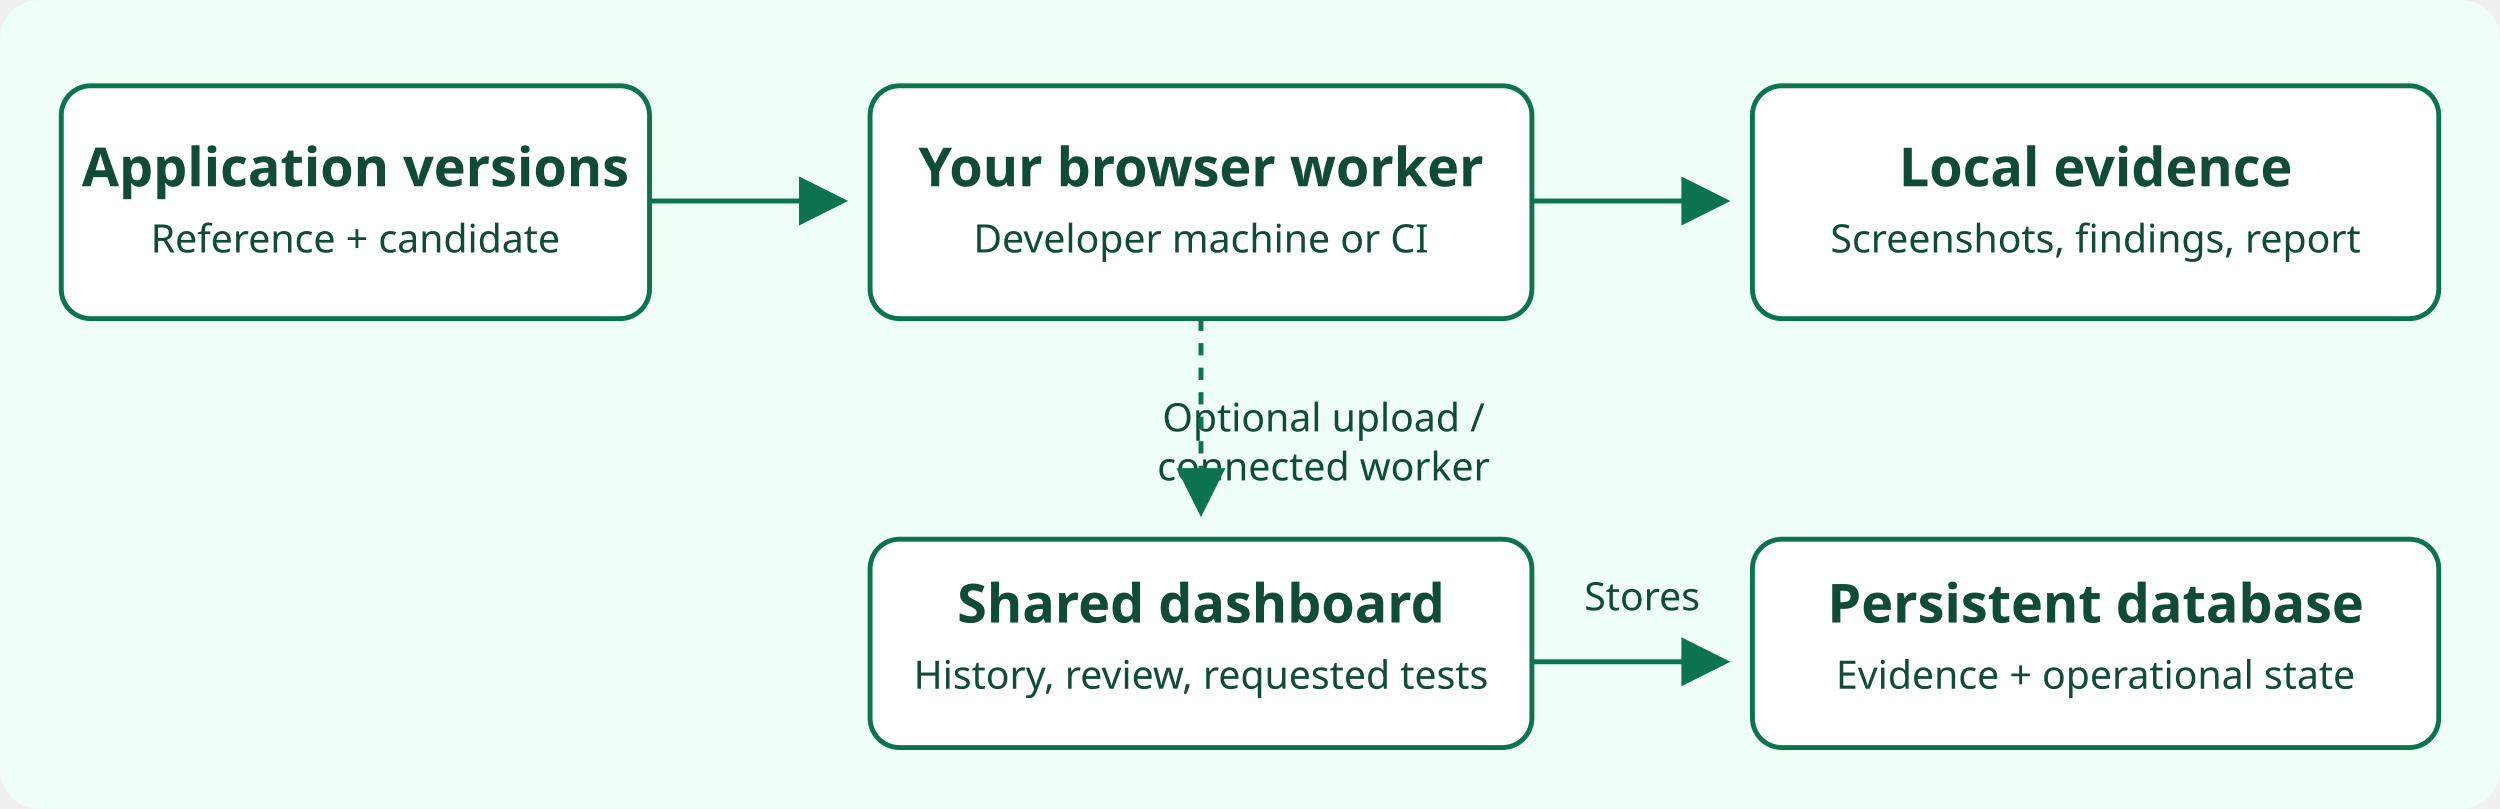
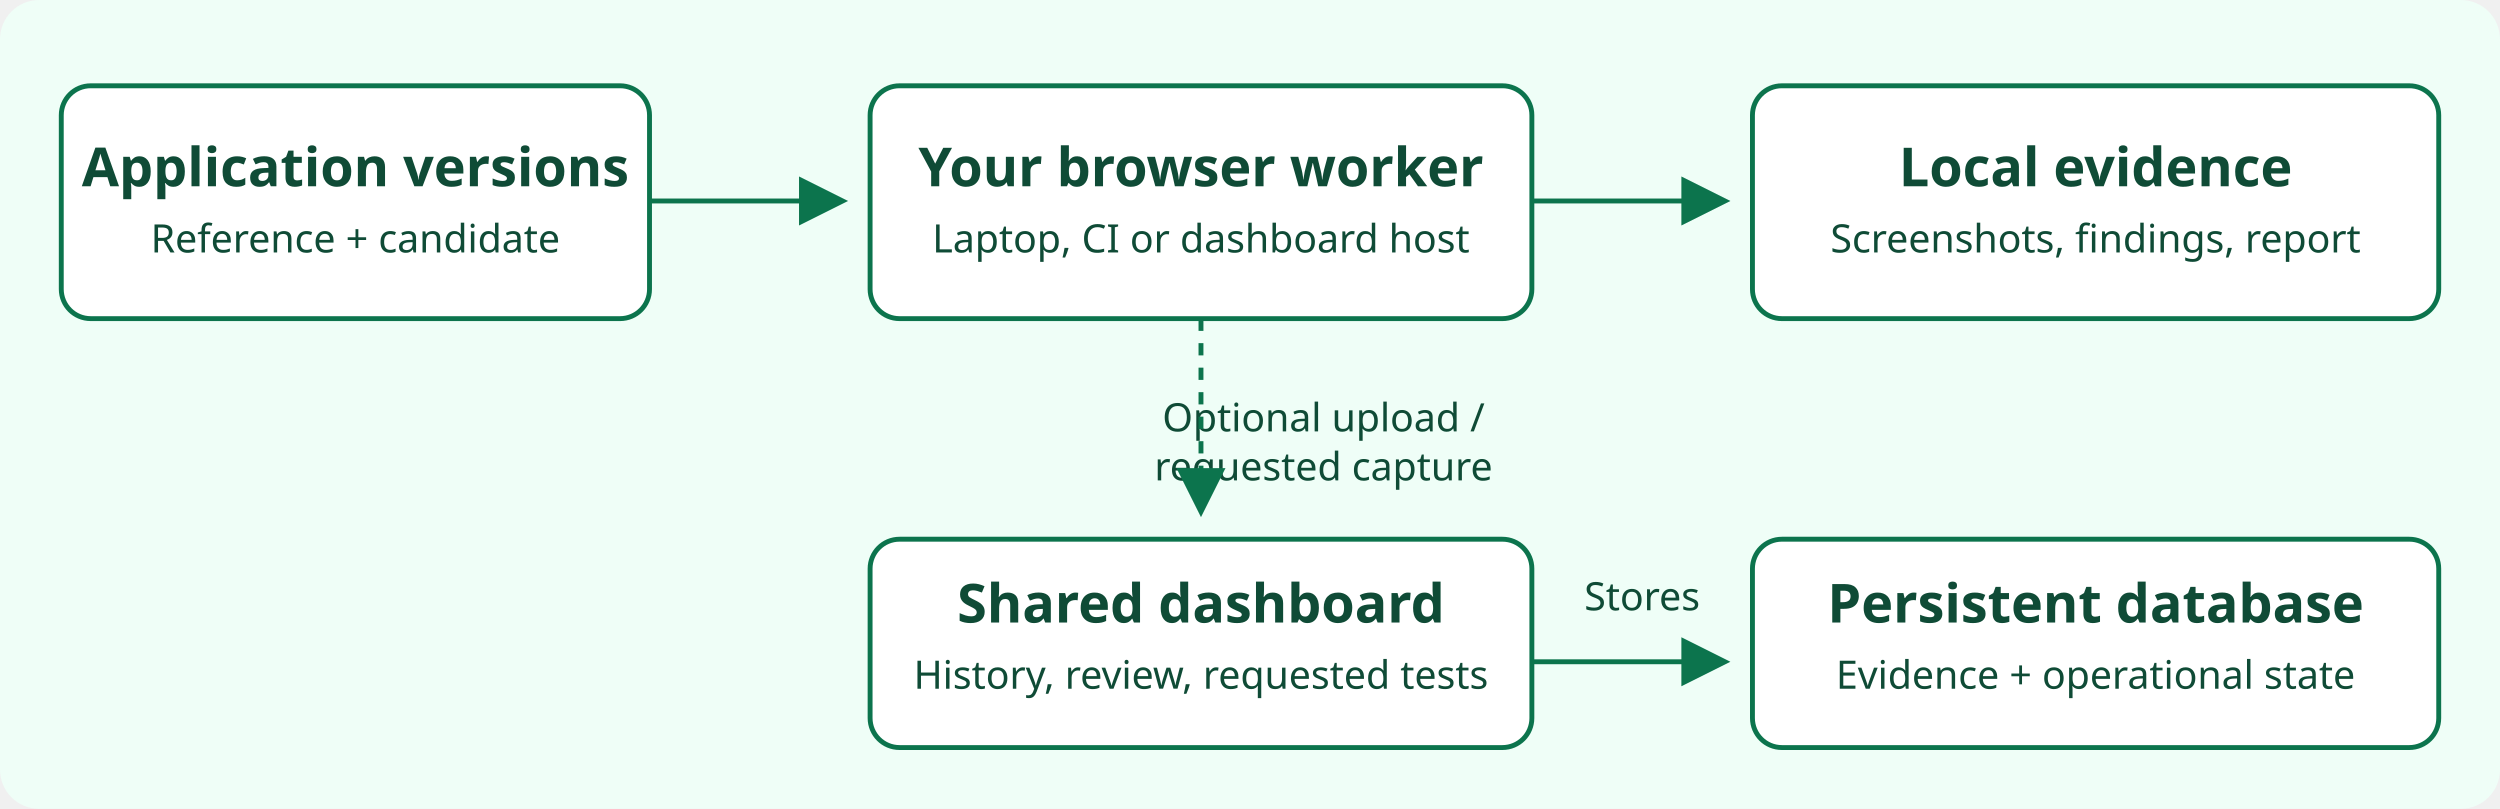
<svg xmlns="http://www.w3.org/2000/svg" width="1020" height="330" viewBox="0 0 1020 330" role="img" aria-labelledby="title desc">
  <defs>
    <marker id="arrow" markerWidth="10" markerHeight="10" refX="8" refY="5" orient="auto">
      <path d="m0 0 10 5-10 5" fill="#0c744d" />
    </marker>
  </defs>
  <rect width="1020" height="330" rx="16" fill="#effef7" />
  <g fill="#fff" stroke="#0c744d" stroke-width="2">
    <rect x="25" y="35" width="240" height="95" rx="12" />
    <rect x="355" y="35" width="270" height="95" rx="12" />
    <rect x="715" y="35" width="280" height="95" rx="12" />
    <rect x="355" y="220" width="270" height="85" rx="12" />
    <rect x="715" y="220" width="280" height="85" rx="12" />
  </g>
  <g font-family="system-ui,sans-serif" text-anchor="middle" fill="#0f4b36">
    <g font-size="22" font-weight="650">
      <text x="145" y="76">Application versions</text>
      <text x="490" y="76">Your browser worker</text>
      <text x="855" y="76">Local evidence</text>
      <text x="490" y="254">Shared dashboard</text>
      <text x="855" y="254">Persistent database</text>
    </g>
    <g font-size="16">
      <text x="145" y="103">Reference + candidate</text>
-       <text x="490" y="103">Developer machine or CI</text>
+       <text x="490" y="103">Laptop, CI or dashboard host</text>
      <text x="855" y="103">Screenshots, findings, report</text>
      <text x="490" y="281">History, review, requested tests</text>
      <text x="855" y="281">Evidence + operational state</text>
      <text x="670" y="249">Stores</text>
      <text x="540" y="176">Optional upload /</text>
-       <text x="540" y="196">connected worker</text>
+       <text x="540" y="196">requested capture</text>
    </g>
  </g>
  <g stroke="#0c744d" stroke-width="2" fill="none" marker-end="url(#arrow)">
    <path d="M265 82H342" />
    <path d="M625 82H702" />
    <path d="M490 130V207" stroke-dasharray="5 5" />
    <path d="M625 270H702" />
  </g>
</svg>
